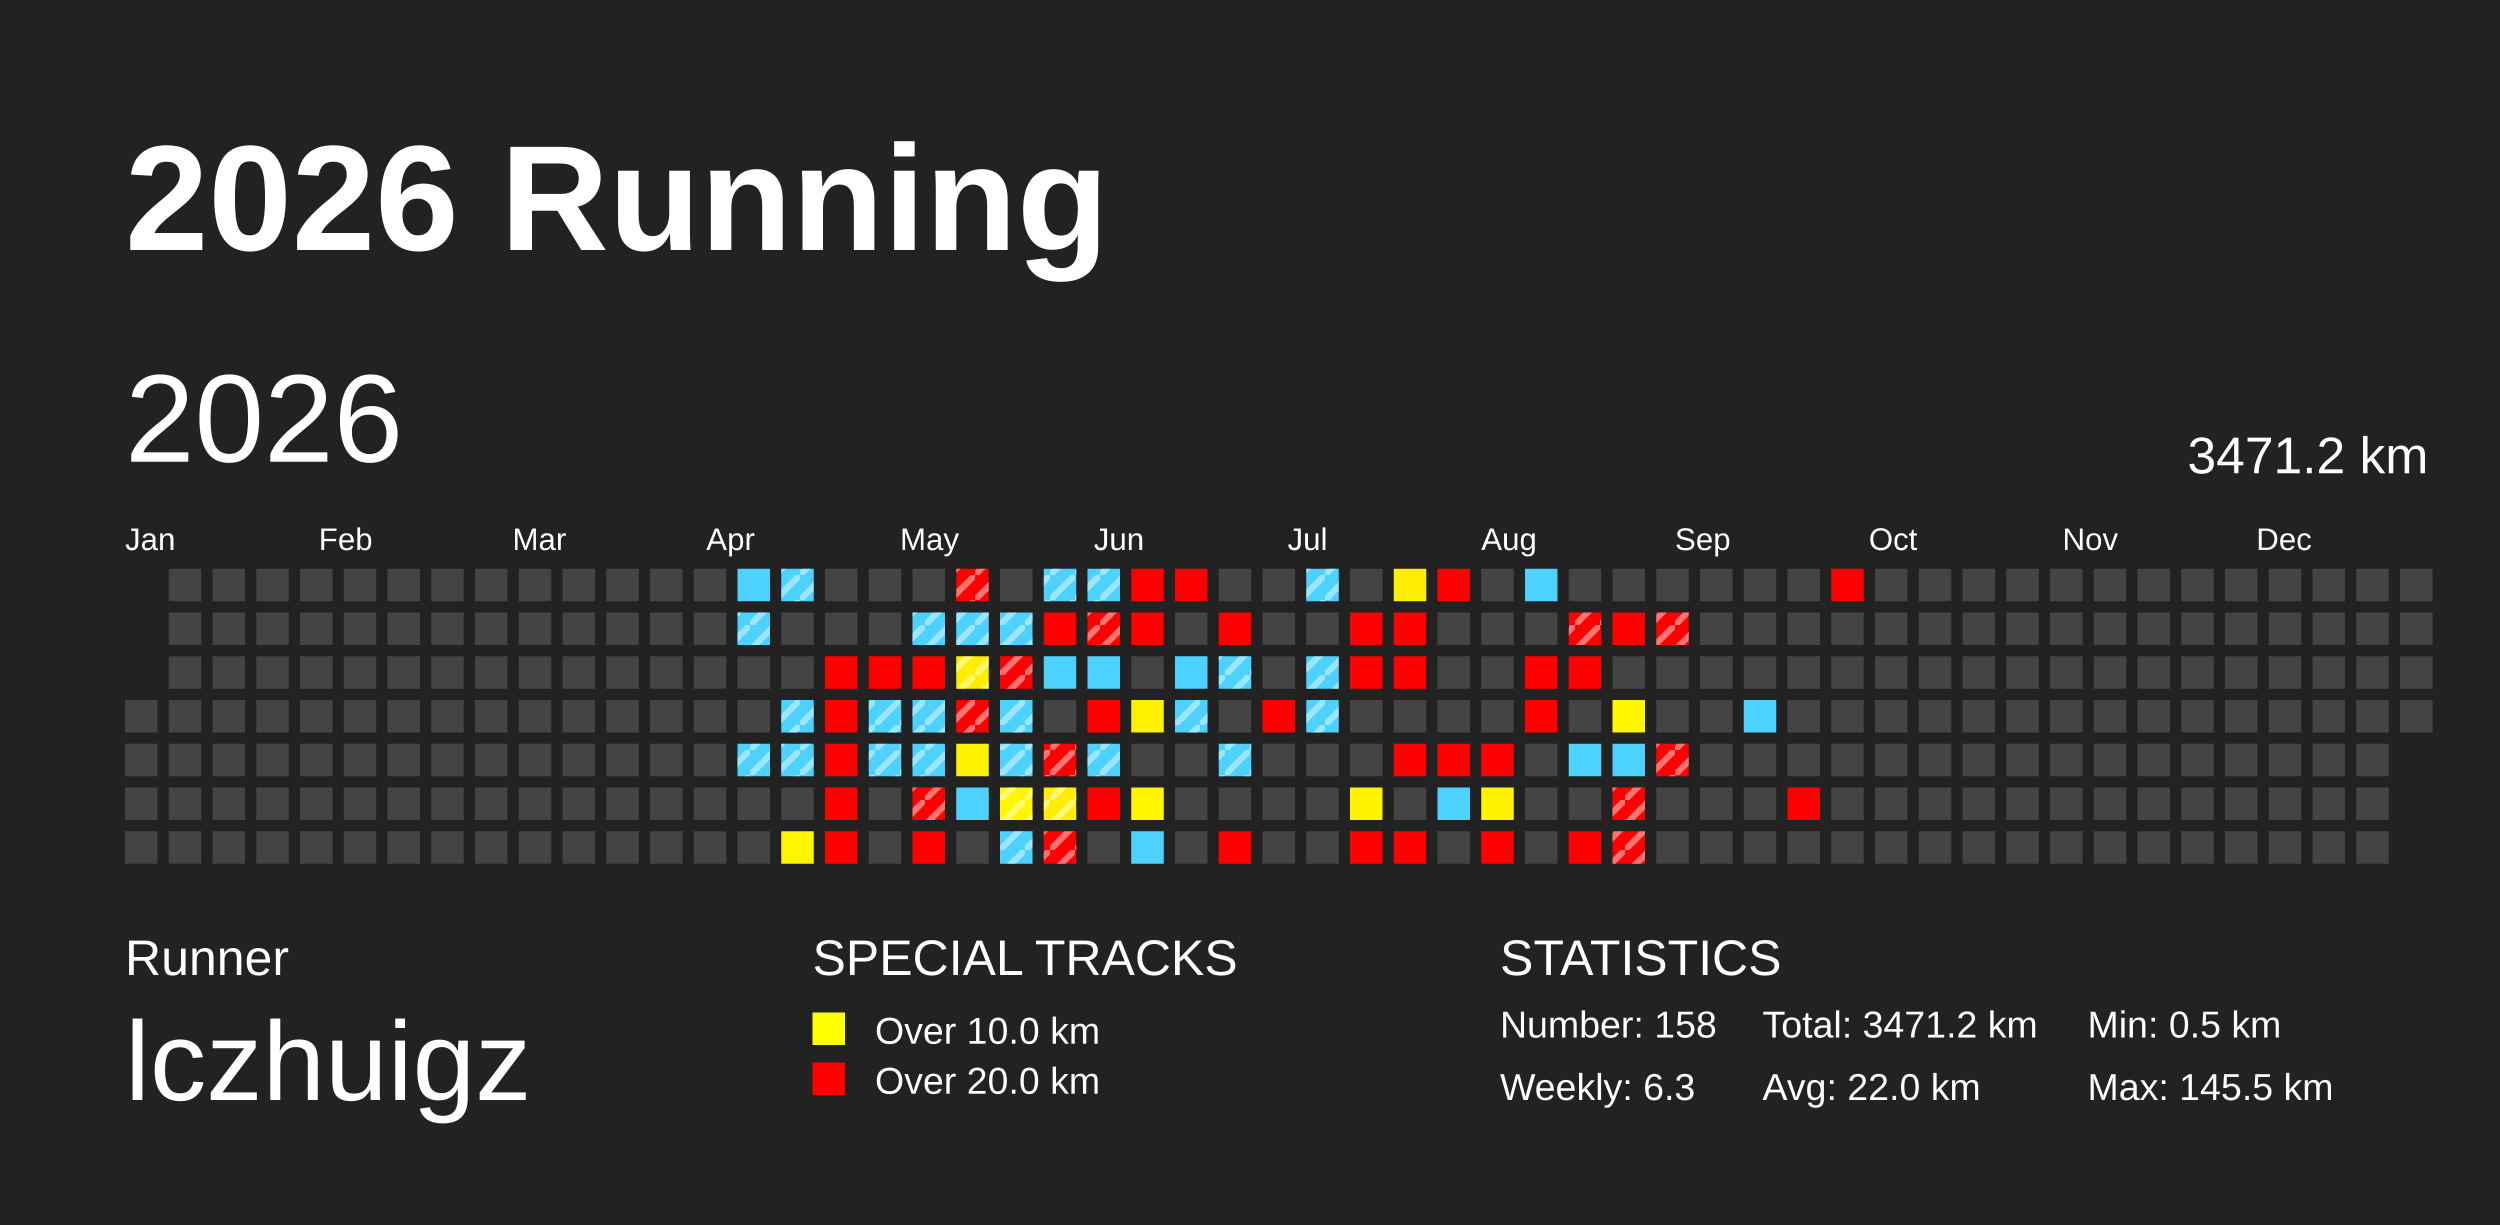
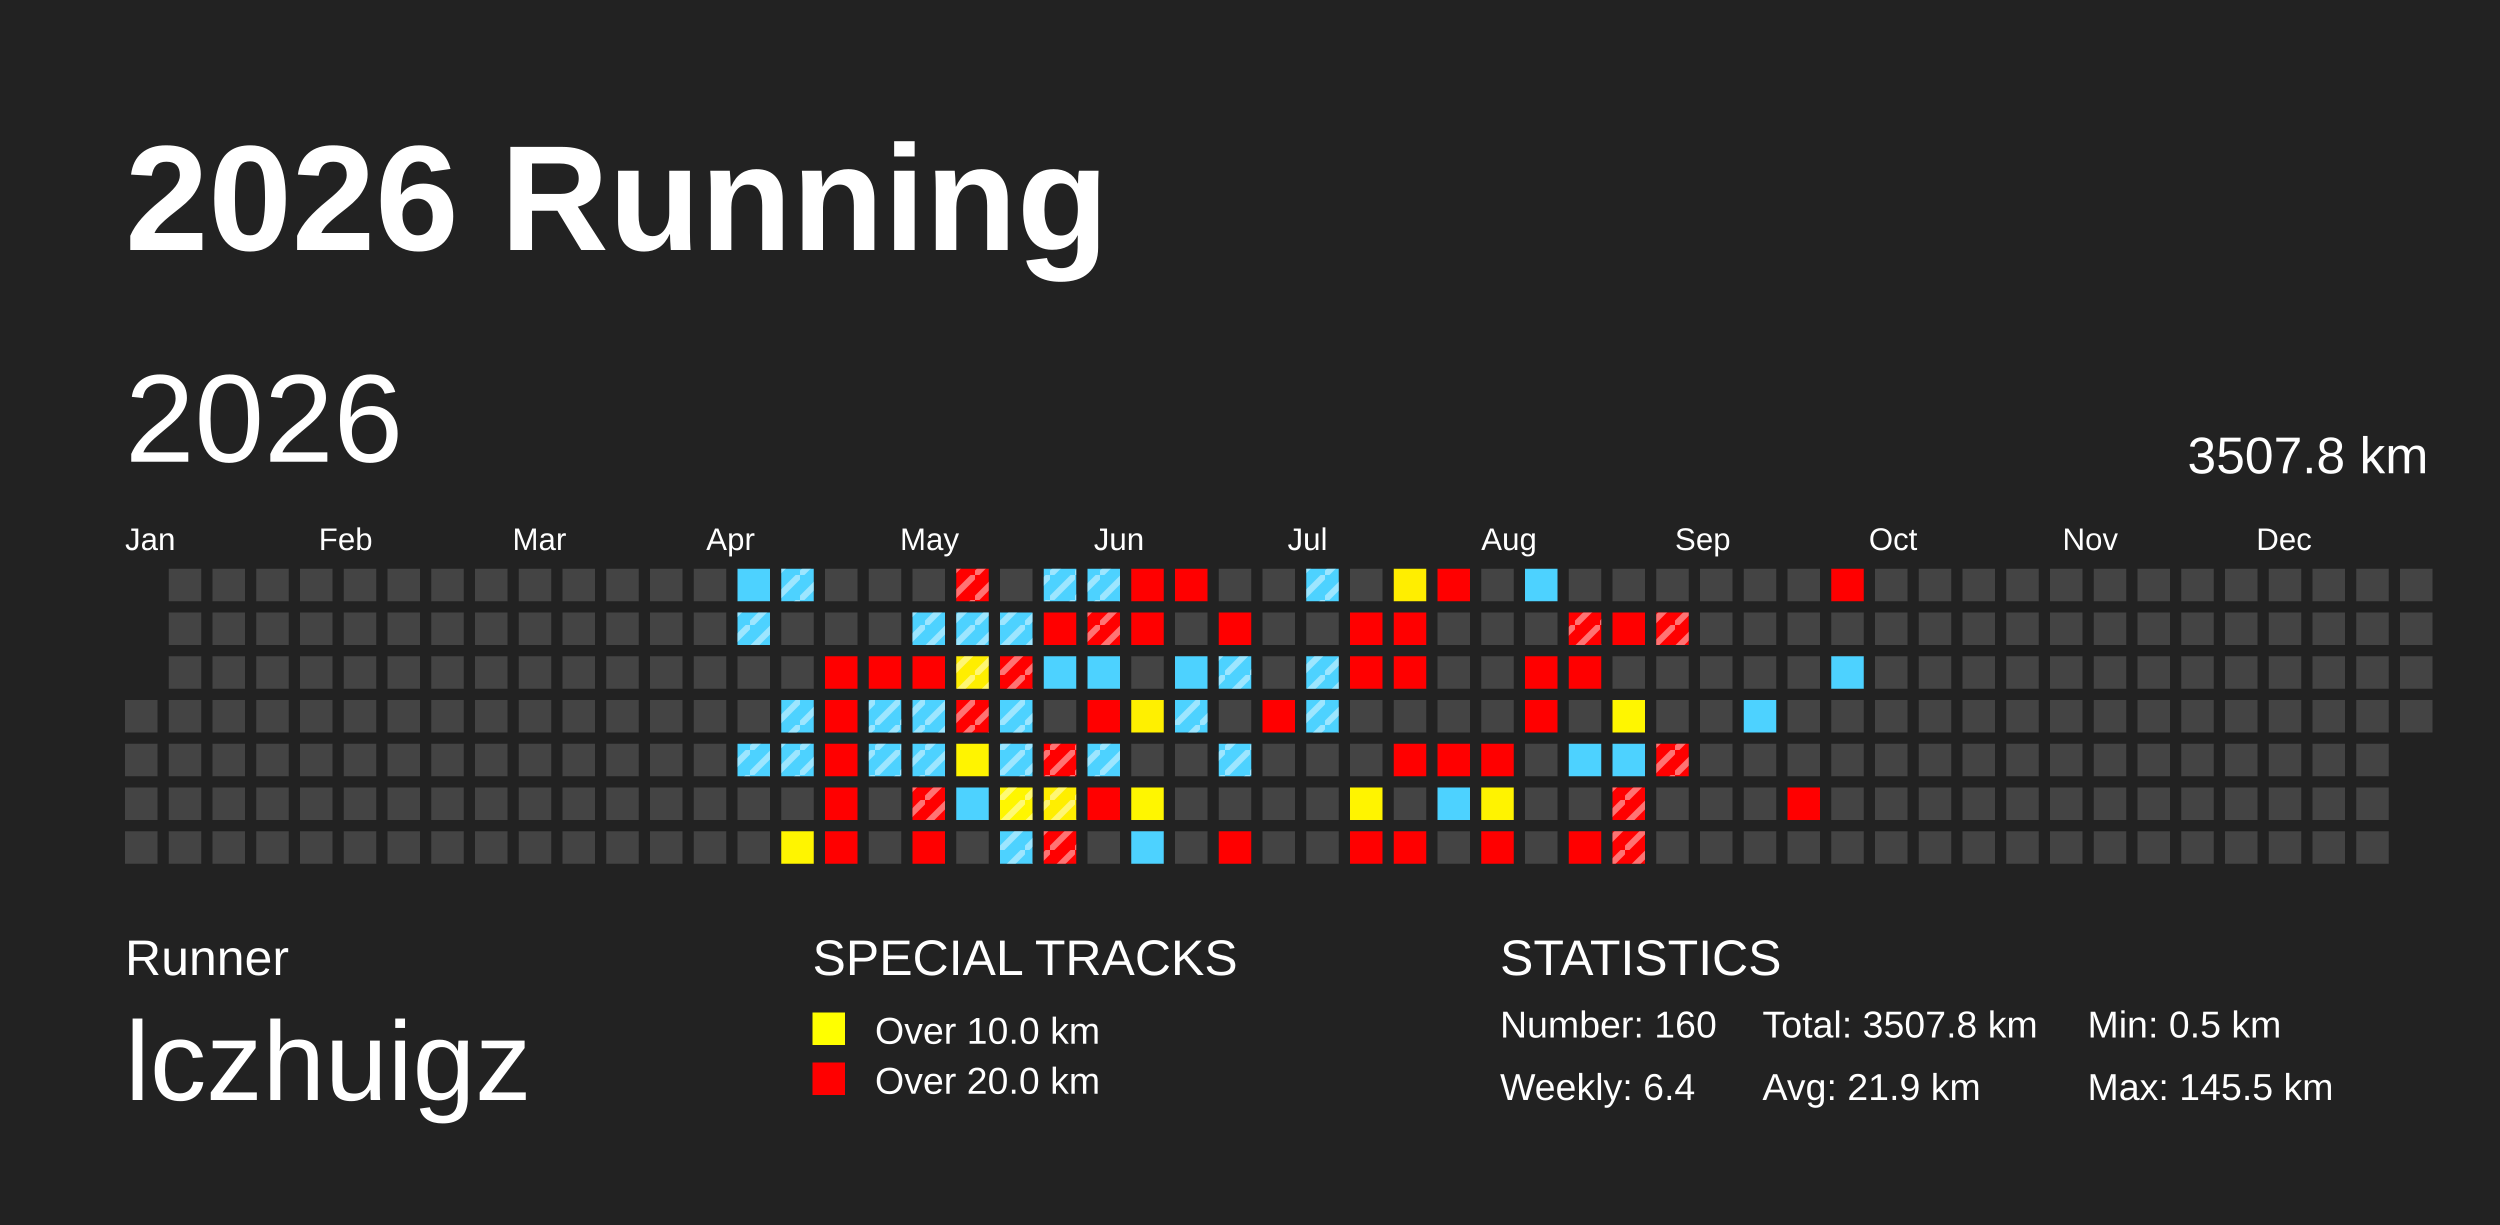
<svg xmlns="http://www.w3.org/2000/svg" baseProfile="full" height="98mm" version="1.1" viewBox="0,0,200,98" width="200mm">
  <defs>
    <pattern height="2" id="indoor-stripe" patternUnits="userSpaceOnUse" width="2">
      <line stroke="white" stroke-opacity="0.45" stroke-width="0.5" x1="0" x2="2" y1="2" y2="0" />
    </pattern>
  </defs>
  <rect fill="#222222" height="98" width="200" x="0" y="0" />
  <text fill="#FFFFFF" style="font-size:12px; font-family:Arial; font-weight:bold;" x="10" y="20">2026 Running</text>
  <text fill="#FFFFFF" style="font-size:4px; font-family:Arial" x="10" y="78">Runner</text>
  <text fill="#FFFFFF" style="font-size:9px; font-family:Arial" x="10" y="88">lczhuigz</text>
  <text fill="#FFFFFF" style="font-size:4px; font-family:Arial" x="65" y="78">SPECIAL TRACKS</text>
  <rect fill="yellow" height="2.6" width="2.6" x="65" y="81" />
  <text fill="#FFFFFF" style="font-size:3px; font-family:Arial" x="70" y="83.5">Over 10.0 km</text>
  <rect fill="red" height="2.6" width="2.6" x="65" y="85" />
  <text fill="#FFFFFF" style="font-size:3px; font-family:Arial" x="70" y="87.5">Over 20.0 km</text>
  <text fill="#FFFFFF" style="font-size:4px; font-family:Arial" x="120" y="78">STATISTICS</text>
-   <text fill="#FFFFFF" style="font-size:3px; font-family:Arial" x="120" y="83">Number: 158</text>
-   <text fill="#FFFFFF" style="font-size:3px; font-family:Arial" x="120" y="88">Weekly: 6.3</text>
-   <text fill="#FFFFFF" style="font-size:3px; font-family:Arial" x="141" y="83">Total: 3471.2 km</text>
-   <text fill="#FFFFFF" style="font-size:3px; font-family:Arial" x="141" y="88">Avg: 22.0 km</text>
+   <text fill="#FFFFFF" style="font-size:3px; font-family:Arial" x="120" y="83">Number: 160</text>
+   <text fill="#FFFFFF" style="font-size:3px; font-family:Arial" x="120" y="88">Weekly: 6.4</text>
+   <text fill="#FFFFFF" style="font-size:3px; font-family:Arial" x="141" y="83">Total: 3507.8 km</text>
+   <text fill="#FFFFFF" style="font-size:3px; font-family:Arial" x="141" y="88">Avg: 21.9 km</text>
  <text fill="#FFFFFF" style="font-size:3px; font-family:Arial" x="167" y="83">Min: 0.5 km</text>
  <text fill="#FFFFFF" style="font-size:3px; font-family:Arial" x="167" y="88">Max: 145.5 km</text>
  <text dominant-baseline="hanging" fill="#FFFFFF" style="font-size:10.0px; font-family:Arial;" x="10" y="30">2026</text>
-   <text dominant-baseline="hanging" fill="#FFFFFF" style="font-size:4.125px; font-family:Arial;" x="175" y="35">3471.2 km</text>
+   <text dominant-baseline="hanging" fill="#FFFFFF" style="font-size:4.125px; font-family:Arial;" x="175" y="35">3507.8 km</text>
  <text fill="#FFFFFF" style="font-size:2.5px; font-family:Arial" x="10.0" y="44">Jan</text>
  <text fill="#FFFFFF" style="font-size:2.5px; font-family:Arial" x="25.5" y="44">Feb</text>
  <text fill="#FFFFFF" style="font-size:2.5px; font-family:Arial" x="41.0" y="44">Mar</text>
  <text fill="#FFFFFF" style="font-size:2.5px; font-family:Arial" x="56.5" y="44">Apr</text>
  <text fill="#FFFFFF" style="font-size:2.5px; font-family:Arial" x="72.0" y="44">May</text>
  <text fill="#FFFFFF" style="font-size:2.5px; font-family:Arial" x="87.5" y="44">Jun</text>
  <text fill="#FFFFFF" style="font-size:2.5px; font-family:Arial" x="103.0" y="44">Jul</text>
  <text fill="#FFFFFF" style="font-size:2.5px; font-family:Arial" x="118.5" y="44">Aug</text>
  <text fill="#FFFFFF" style="font-size:2.5px; font-family:Arial" x="134.0" y="44">Sep</text>
  <text fill="#FFFFFF" style="font-size:2.5px; font-family:Arial" x="149.5" y="44">Oct</text>
  <text fill="#FFFFFF" style="font-size:2.5px; font-family:Arial" x="165.0" y="44">Nov</text>
  <text fill="#FFFFFF" style="font-size:2.5px; font-family:Arial" x="180.5" y="44">Dec</text>
  <rect fill="#444444" height="2.6" width="2.6" x="10.0" y="56.0" />
  <rect fill="#444444" height="2.6" width="2.6" x="10.0" y="59.5" />
  <rect fill="#444444" height="2.6" width="2.6" x="10.0" y="63.0" />
  <rect fill="#444444" height="2.6" width="2.6" x="10.0" y="66.5" />
  <rect fill="#444444" height="2.6" width="2.6" x="13.5" y="45.5" />
  <rect fill="#444444" height="2.6" width="2.6" x="13.5" y="49.0" />
  <rect fill="#444444" height="2.6" width="2.6" x="13.5" y="52.5" />
  <rect fill="#444444" height="2.6" width="2.6" x="13.5" y="56.0" />
  <rect fill="#444444" height="2.6" width="2.6" x="13.5" y="59.5" />
  <rect fill="#444444" height="2.6" width="2.6" x="13.5" y="63.0" />
  <rect fill="#444444" height="2.6" width="2.6" x="13.5" y="66.5" />
  <rect fill="#444444" height="2.6" width="2.6" x="17.0" y="45.5" />
  <rect fill="#444444" height="2.6" width="2.6" x="17.0" y="49.0" />
  <rect fill="#444444" height="2.6" width="2.6" x="17.0" y="52.5" />
  <rect fill="#444444" height="2.6" width="2.6" x="17.0" y="56.0" />
  <rect fill="#444444" height="2.6" width="2.6" x="17.0" y="59.5" />
  <rect fill="#444444" height="2.6" width="2.6" x="17.0" y="63.0" />
  <rect fill="#444444" height="2.6" width="2.6" x="17.0" y="66.5" />
  <rect fill="#444444" height="2.6" width="2.6" x="20.5" y="45.5" />
  <rect fill="#444444" height="2.6" width="2.6" x="20.5" y="49.0" />
  <rect fill="#444444" height="2.6" width="2.6" x="20.5" y="52.5" />
  <rect fill="#444444" height="2.6" width="2.6" x="20.5" y="56.0" />
  <rect fill="#444444" height="2.6" width="2.6" x="20.5" y="59.5" />
  <rect fill="#444444" height="2.6" width="2.6" x="20.5" y="63.0" />
  <rect fill="#444444" height="2.6" width="2.6" x="20.5" y="66.5" />
  <rect fill="#444444" height="2.6" width="2.6" x="24.0" y="45.5" />
  <rect fill="#444444" height="2.6" width="2.6" x="24.0" y="49.0" />
  <rect fill="#444444" height="2.6" width="2.6" x="24.0" y="52.5" />
  <rect fill="#444444" height="2.6" width="2.6" x="24.0" y="56.0" />
  <rect fill="#444444" height="2.6" width="2.6" x="24.0" y="59.5" />
  <rect fill="#444444" height="2.6" width="2.6" x="24.0" y="63.0" />
  <rect fill="#444444" height="2.6" width="2.6" x="24.0" y="66.5" />
  <rect fill="#444444" height="2.6" width="2.6" x="27.5" y="45.5" />
  <rect fill="#444444" height="2.6" width="2.6" x="27.5" y="49.0" />
  <rect fill="#444444" height="2.6" width="2.6" x="27.5" y="52.5" />
  <rect fill="#444444" height="2.6" width="2.6" x="27.5" y="56.0" />
  <rect fill="#444444" height="2.6" width="2.6" x="27.5" y="59.5" />
  <rect fill="#444444" height="2.6" width="2.6" x="27.5" y="63.0" />
  <rect fill="#444444" height="2.6" width="2.6" x="27.5" y="66.5" />
  <rect fill="#444444" height="2.6" width="2.6" x="31.0" y="45.5" />
  <rect fill="#444444" height="2.6" width="2.6" x="31.0" y="49.0" />
  <rect fill="#444444" height="2.6" width="2.6" x="31.0" y="52.5" />
  <rect fill="#444444" height="2.6" width="2.6" x="31.0" y="56.0" />
  <rect fill="#444444" height="2.6" width="2.6" x="31.0" y="59.5" />
  <rect fill="#444444" height="2.6" width="2.6" x="31.0" y="63.0" />
  <rect fill="#444444" height="2.6" width="2.6" x="31.0" y="66.5" />
  <rect fill="#444444" height="2.6" width="2.6" x="34.5" y="45.5" />
  <rect fill="#444444" height="2.6" width="2.6" x="34.5" y="49.0" />
  <rect fill="#444444" height="2.6" width="2.6" x="34.5" y="52.5" />
  <rect fill="#444444" height="2.6" width="2.6" x="34.5" y="56.0" />
  <rect fill="#444444" height="2.6" width="2.6" x="34.5" y="59.5" />
  <rect fill="#444444" height="2.6" width="2.6" x="34.5" y="63.0" />
  <rect fill="#444444" height="2.6" width="2.6" x="34.5" y="66.5" />
  <rect fill="#444444" height="2.6" width="2.6" x="38.0" y="45.5" />
  <rect fill="#444444" height="2.6" width="2.6" x="38.0" y="49.0" />
  <rect fill="#444444" height="2.6" width="2.6" x="38.0" y="52.5" />
  <rect fill="#444444" height="2.6" width="2.6" x="38.0" y="56.0" />
  <rect fill="#444444" height="2.6" width="2.6" x="38.0" y="59.5" />
  <rect fill="#444444" height="2.6" width="2.6" x="38.0" y="63.0" />
  <rect fill="#444444" height="2.6" width="2.6" x="38.0" y="66.5" />
  <rect fill="#444444" height="2.6" width="2.6" x="41.5" y="45.5" />
  <rect fill="#444444" height="2.6" width="2.6" x="41.5" y="49.0" />
  <rect fill="#444444" height="2.6" width="2.6" x="41.5" y="52.5" />
  <rect fill="#444444" height="2.6" width="2.6" x="41.5" y="56.0" />
  <rect fill="#444444" height="2.6" width="2.6" x="41.5" y="59.5" />
  <rect fill="#444444" height="2.6" width="2.6" x="41.5" y="63.0" />
  <rect fill="#444444" height="2.6" width="2.6" x="41.5" y="66.5" />
  <rect fill="#444444" height="2.6" width="2.6" x="45.0" y="45.5" />
  <rect fill="#444444" height="2.6" width="2.6" x="45.0" y="49.0" />
  <rect fill="#444444" height="2.6" width="2.6" x="45.0" y="52.5" />
  <rect fill="#444444" height="2.6" width="2.6" x="45.0" y="56.0" />
  <rect fill="#444444" height="2.6" width="2.6" x="45.0" y="59.5" />
  <rect fill="#444444" height="2.6" width="2.6" x="45.0" y="63.0" />
  <rect fill="#444444" height="2.6" width="2.6" x="45.0" y="66.5" />
  <rect fill="#444444" height="2.6" width="2.6" x="48.5" y="45.5" />
  <rect fill="#444444" height="2.6" width="2.6" x="48.5" y="49.0" />
  <rect fill="#444444" height="2.6" width="2.6" x="48.5" y="52.5" />
  <rect fill="#444444" height="2.6" width="2.6" x="48.5" y="56.0" />
  <rect fill="#444444" height="2.6" width="2.6" x="48.5" y="59.5" />
  <rect fill="#444444" height="2.6" width="2.6" x="48.5" y="63.0" />
  <rect fill="#444444" height="2.6" width="2.6" x="48.5" y="66.5" />
  <rect fill="#444444" height="2.6" width="2.6" x="52.0" y="45.5" />
  <rect fill="#444444" height="2.6" width="2.6" x="52.0" y="49.0" />
  <rect fill="#444444" height="2.6" width="2.6" x="52.0" y="52.5" />
  <rect fill="#444444" height="2.6" width="2.6" x="52.0" y="56.0" />
  <rect fill="#444444" height="2.6" width="2.6" x="52.0" y="59.5" />
  <rect fill="#444444" height="2.6" width="2.6" x="52.0" y="63.0" />
  <rect fill="#444444" height="2.6" width="2.6" x="52.0" y="66.5" />
  <rect fill="#444444" height="2.6" width="2.6" x="55.5" y="45.5" />
  <rect fill="#444444" height="2.6" width="2.6" x="55.5" y="49.0" />
  <rect fill="#444444" height="2.6" width="2.6" x="55.5" y="52.5" />
  <rect fill="#444444" height="2.6" width="2.6" x="55.5" y="56.0" />
  <rect fill="#444444" height="2.6" width="2.6" x="55.5" y="59.5" />
  <rect fill="#444444" height="2.6" width="2.6" x="55.5" y="63.0" />
  <rect fill="#444444" height="2.6" width="2.6" x="55.5" y="66.5" />
  <rect fill="#4dd2ff" height="2.6" width="2.6" x="59.0" y="45.5" />
  <rect fill="#4dd2ff" height="2.6" width="2.6" x="59.0" y="49.0" />
  <rect fill="url(#indoor-stripe)" height="2.6" style="pointer-events: none;" width="2.6" x="59.0" y="49.0" />
  <rect fill="#444444" height="2.6" width="2.6" x="59.0" y="52.5" />
  <rect fill="#444444" height="2.6" width="2.6" x="59.0" y="56.0" />
  <rect fill="#4dd2ff" height="2.6" width="2.6" x="59.0" y="59.5" />
  <rect fill="url(#indoor-stripe)" height="2.6" style="pointer-events: none;" width="2.6" x="59.0" y="59.5" />
  <rect fill="#444444" height="2.6" width="2.6" x="59.0" y="63.0" />
  <rect fill="#444444" height="2.6" width="2.6" x="59.0" y="66.5" />
  <rect fill="#4dd2ff" height="2.6" width="2.6" x="62.5" y="45.5" />
  <rect fill="url(#indoor-stripe)" height="2.6" style="pointer-events: none;" width="2.6" x="62.5" y="45.5" />
  <rect fill="#444444" height="2.6" width="2.6" x="62.5" y="49.0" />
  <rect fill="#444444" height="2.6" width="2.6" x="62.5" y="52.5" />
  <rect fill="#4dd2ff" height="2.6" width="2.6" x="62.5" y="56.0" />
  <rect fill="url(#indoor-stripe)" height="2.6" style="pointer-events: none;" width="2.6" x="62.5" y="56.0" />
  <rect fill="#4dd2ff" height="2.6" width="2.6" x="62.5" y="59.5" />
  <rect fill="url(#indoor-stripe)" height="2.6" style="pointer-events: none;" width="2.6" x="62.5" y="59.5" />
  <rect fill="#444444" height="2.6" width="2.6" x="62.5" y="63.0" />
  <rect fill="#fff500" height="2.6" width="2.6" x="62.5" y="66.5" />
  <rect fill="#444444" height="2.6" width="2.6" x="66.0" y="45.5" />
  <rect fill="#444444" height="2.6" width="2.6" x="66.0" y="49.0" />
  <rect fill="red" height="2.6" width="2.6" x="66.0" y="52.5" />
  <rect fill="red" height="2.6" width="2.6" x="66.0" y="56.0" />
  <rect fill="red" height="2.6" width="2.6" x="66.0" y="59.5" />
  <rect fill="red" height="2.6" width="2.6" x="66.0" y="63.0" />
  <rect fill="red" height="2.6" width="2.6" x="66.0" y="66.5" />
  <rect fill="#444444" height="2.6" width="2.6" x="69.5" y="45.5" />
  <rect fill="#444444" height="2.6" width="2.6" x="69.5" y="49.0" />
  <rect fill="red" height="2.6" width="2.6" x="69.5" y="52.5" />
  <rect fill="#4dd2ff" height="2.6" width="2.6" x="69.5" y="56.0" />
  <rect fill="url(#indoor-stripe)" height="2.6" style="pointer-events: none;" width="2.6" x="69.5" y="56.0" />
  <rect fill="#4dd2ff" height="2.6" width="2.6" x="69.5" y="59.5" />
  <rect fill="url(#indoor-stripe)" height="2.6" style="pointer-events: none;" width="2.6" x="69.5" y="59.5" />
  <rect fill="#444444" height="2.6" width="2.6" x="69.5" y="63.0" />
  <rect fill="#444444" height="2.6" width="2.6" x="69.5" y="66.5" />
  <rect fill="#444444" height="2.6" width="2.6" x="73.0" y="45.5" />
  <rect fill="#4dd2ff" height="2.6" width="2.6" x="73.0" y="49.0" />
  <rect fill="url(#indoor-stripe)" height="2.6" style="pointer-events: none;" width="2.6" x="73.0" y="49.0" />
  <rect fill="red" height="2.6" width="2.6" x="73.0" y="52.5" />
  <rect fill="#4dd2ff" height="2.6" width="2.6" x="73.0" y="56.0" />
  <rect fill="url(#indoor-stripe)" height="2.6" style="pointer-events: none;" width="2.6" x="73.0" y="56.0" />
  <rect fill="#4dd2ff" height="2.6" width="2.6" x="73.0" y="59.5" />
  <rect fill="url(#indoor-stripe)" height="2.6" style="pointer-events: none;" width="2.6" x="73.0" y="59.5" />
  <rect fill="red" height="2.6" width="2.6" x="73.0" y="63.0" />
  <rect fill="url(#indoor-stripe)" height="2.6" style="pointer-events: none;" width="2.6" x="73.0" y="63.0" />
  <rect fill="red" height="2.6" width="2.6" x="73.0" y="66.5" />
  <rect fill="red" height="2.6" width="2.6" x="76.5" y="45.5" />
  <rect fill="url(#indoor-stripe)" height="2.6" style="pointer-events: none;" width="2.6" x="76.5" y="45.5" />
  <rect fill="#4dd2ff" height="2.6" width="2.6" x="76.5" y="49.0" />
  <rect fill="url(#indoor-stripe)" height="2.6" style="pointer-events: none;" width="2.6" x="76.5" y="49.0" />
  <rect fill="#ffee00" height="2.6" width="2.6" x="76.5" y="52.5" />
  <rect fill="url(#indoor-stripe)" height="2.6" style="pointer-events: none;" width="2.6" x="76.5" y="52.5" />
  <rect fill="red" height="2.6" width="2.6" x="76.5" y="56.0" />
  <rect fill="url(#indoor-stripe)" height="2.6" style="pointer-events: none;" width="2.6" x="76.5" y="56.0" />
  <rect fill="#fff400" height="2.6" width="2.6" x="76.5" y="59.5" />
  <rect fill="#4dd2ff" height="2.6" width="2.6" x="76.5" y="63.0" />
  <rect fill="#444444" height="2.6" width="2.6" x="76.5" y="66.5" />
  <rect fill="#444444" height="2.6" width="2.6" x="80.0" y="45.5" />
  <rect fill="#4dd2ff" height="2.6" width="2.6" x="80.0" y="49.0" />
  <rect fill="url(#indoor-stripe)" height="2.6" style="pointer-events: none;" width="2.6" x="80.0" y="49.0" />
  <rect fill="red" height="2.6" width="2.6" x="80.0" y="52.5" />
  <rect fill="url(#indoor-stripe)" height="2.6" style="pointer-events: none;" width="2.6" x="80.0" y="52.5" />
  <rect fill="#4dd2ff" height="2.6" width="2.6" x="80.0" y="56.0" />
  <rect fill="url(#indoor-stripe)" height="2.6" style="pointer-events: none;" width="2.6" x="80.0" y="56.0" />
  <rect fill="#4dd2ff" height="2.6" width="2.6" x="80.0" y="59.5" />
  <rect fill="url(#indoor-stripe)" height="2.6" style="pointer-events: none;" width="2.6" x="80.0" y="59.5" />
  <rect fill="#fff600" height="2.6" width="2.6" x="80.0" y="63.0" />
  <rect fill="url(#indoor-stripe)" height="2.6" style="pointer-events: none;" width="2.6" x="80.0" y="63.0" />
  <rect fill="#4dd2ff" height="2.6" width="2.6" x="80.0" y="66.5" />
  <rect fill="url(#indoor-stripe)" height="2.6" style="pointer-events: none;" width="2.6" x="80.0" y="66.5" />
  <rect fill="#4dd2ff" height="2.6" width="2.6" x="83.5" y="45.5" />
  <rect fill="url(#indoor-stripe)" height="2.6" style="pointer-events: none;" width="2.6" x="83.5" y="45.5" />
  <rect fill="red" height="2.6" width="2.6" x="83.5" y="49.0" />
  <rect fill="#4dd2ff" height="2.6" width="2.6" x="83.5" y="52.5" />
  <rect fill="#444444" height="2.6" width="2.6" x="83.5" y="56.0" />
  <rect fill="red" height="2.6" width="2.6" x="83.5" y="59.5" />
  <rect fill="url(#indoor-stripe)" height="2.6" style="pointer-events: none;" width="2.6" x="83.5" y="59.5" />
  <rect fill="#ffee00" height="2.6" width="2.6" x="83.5" y="63.0" />
  <rect fill="url(#indoor-stripe)" height="2.6" style="pointer-events: none;" width="2.6" x="83.5" y="63.0" />
  <rect fill="red" height="2.6" width="2.6" x="83.5" y="66.5" />
  <rect fill="url(#indoor-stripe)" height="2.6" style="pointer-events: none;" width="2.6" x="83.5" y="66.5" />
  <rect fill="#4dd2ff" height="2.6" width="2.6" x="87.0" y="45.5" />
  <rect fill="url(#indoor-stripe)" height="2.6" style="pointer-events: none;" width="2.6" x="87.0" y="45.5" />
  <rect fill="red" height="2.6" width="2.6" x="87.0" y="49.0" />
  <rect fill="url(#indoor-stripe)" height="2.6" style="pointer-events: none;" width="2.6" x="87.0" y="49.0" />
  <rect fill="#4dd2ff" height="2.6" width="2.6" x="87.0" y="52.5" />
  <rect fill="red" height="2.6" width="2.6" x="87.0" y="56.0" />
  <rect fill="#4dd2ff" height="2.6" width="2.6" x="87.0" y="59.5" />
  <rect fill="url(#indoor-stripe)" height="2.6" style="pointer-events: none;" width="2.6" x="87.0" y="59.5" />
  <rect fill="red" height="2.6" width="2.6" x="87.0" y="63.0" />
  <rect fill="#444444" height="2.6" width="2.6" x="87.0" y="66.5" />
  <rect fill="red" height="2.6" width="2.6" x="90.5" y="45.5" />
  <rect fill="red" height="2.6" width="2.6" x="90.5" y="49.0" />
  <rect fill="#444444" height="2.6" width="2.6" x="90.5" y="52.5" />
  <rect fill="#fff000" height="2.6" width="2.6" x="90.5" y="56.0" />
  <rect fill="#444444" height="2.6" width="2.6" x="90.5" y="59.5" />
  <rect fill="#fff600" height="2.6" width="2.6" x="90.5" y="63.0" />
  <rect fill="#4dd2ff" height="2.6" width="2.6" x="90.5" y="66.5" />
  <rect fill="red" height="2.6" width="2.6" x="94.0" y="45.5" />
  <rect fill="#444444" height="2.6" width="2.6" x="94.0" y="49.0" />
  <rect fill="#4dd2ff" height="2.6" width="2.6" x="94.0" y="52.5" />
  <rect fill="#4dd2ff" height="2.6" width="2.6" x="94.0" y="56.0" />
  <rect fill="url(#indoor-stripe)" height="2.6" style="pointer-events: none;" width="2.6" x="94.0" y="56.0" />
  <rect fill="#444444" height="2.6" width="2.6" x="94.0" y="59.5" />
  <rect fill="#444444" height="2.6" width="2.6" x="94.0" y="63.0" />
  <rect fill="#444444" height="2.6" width="2.6" x="94.0" y="66.5" />
  <rect fill="#444444" height="2.6" width="2.6" x="97.5" y="45.5" />
  <rect fill="red" height="2.6" width="2.6" x="97.5" y="49.0" />
  <rect fill="#4dd2ff" height="2.6" width="2.6" x="97.5" y="52.5" />
  <rect fill="url(#indoor-stripe)" height="2.6" style="pointer-events: none;" width="2.6" x="97.5" y="52.5" />
  <rect fill="#444444" height="2.6" width="2.6" x="97.5" y="56.0" />
  <rect fill="#4dd2ff" height="2.6" width="2.6" x="97.5" y="59.5" />
  <rect fill="url(#indoor-stripe)" height="2.6" style="pointer-events: none;" width="2.6" x="97.5" y="59.5" />
  <rect fill="#444444" height="2.6" width="2.6" x="97.5" y="63.0" />
  <rect fill="red" height="2.6" width="2.6" x="97.5" y="66.5" />
  <rect fill="#444444" height="2.6" width="2.6" x="101.0" y="45.5" />
  <rect fill="#444444" height="2.6" width="2.6" x="101.0" y="49.0" />
  <rect fill="#444444" height="2.6" width="2.6" x="101.0" y="52.5" />
  <rect fill="red" height="2.6" width="2.6" x="101.0" y="56.0" />
  <rect fill="#444444" height="2.6" width="2.6" x="101.0" y="59.5" />
  <rect fill="#444444" height="2.6" width="2.6" x="101.0" y="63.0" />
  <rect fill="#444444" height="2.6" width="2.6" x="101.0" y="66.5" />
  <rect fill="#4dd2ff" height="2.6" width="2.6" x="104.5" y="45.5" />
  <rect fill="url(#indoor-stripe)" height="2.6" style="pointer-events: none;" width="2.6" x="104.5" y="45.5" />
  <rect fill="#444444" height="2.6" width="2.6" x="104.5" y="49.0" />
  <rect fill="#4dd2ff" height="2.6" width="2.6" x="104.5" y="52.5" />
  <rect fill="url(#indoor-stripe)" height="2.6" style="pointer-events: none;" width="2.6" x="104.5" y="52.5" />
  <rect fill="#4dd2ff" height="2.6" width="2.6" x="104.5" y="56.0" />
  <rect fill="url(#indoor-stripe)" height="2.6" style="pointer-events: none;" width="2.6" x="104.5" y="56.0" />
  <rect fill="#444444" height="2.6" width="2.6" x="104.5" y="59.5" />
  <rect fill="#444444" height="2.6" width="2.6" x="104.5" y="63.0" />
  <rect fill="#444444" height="2.6" width="2.6" x="104.5" y="66.5" />
  <rect fill="#444444" height="2.6" width="2.6" x="108.0" y="45.5" />
  <rect fill="red" height="2.6" width="2.6" x="108.0" y="49.0" />
  <rect fill="red" height="2.6" width="2.6" x="108.0" y="52.5" />
  <rect fill="#444444" height="2.6" width="2.6" x="108.0" y="56.0" />
  <rect fill="#444444" height="2.6" width="2.6" x="108.0" y="59.5" />
  <rect fill="#fff400" height="2.6" width="2.6" x="108.0" y="63.0" />
  <rect fill="red" height="2.6" width="2.6" x="108.0" y="66.5" />
  <rect fill="#ffee00" height="2.6" width="2.6" x="111.5" y="45.5" />
  <rect fill="red" height="2.6" width="2.6" x="111.5" y="49.0" />
  <rect fill="red" height="2.6" width="2.6" x="111.5" y="52.5" />
  <rect fill="#444444" height="2.6" width="2.6" x="111.5" y="56.0" />
  <rect fill="red" height="2.6" width="2.6" x="111.5" y="59.5" />
  <rect fill="#444444" height="2.6" width="2.6" x="111.5" y="63.0" />
  <rect fill="red" height="2.6" width="2.6" x="111.5" y="66.5" />
  <rect fill="red" height="2.6" width="2.6" x="115.0" y="45.5" />
  <rect fill="#444444" height="2.6" width="2.6" x="115.0" y="49.0" />
  <rect fill="#444444" height="2.6" width="2.6" x="115.0" y="52.5" />
  <rect fill="#444444" height="2.6" width="2.6" x="115.0" y="56.0" />
  <rect fill="red" height="2.6" width="2.6" x="115.0" y="59.5" />
  <rect fill="#4dd2ff" height="2.6" width="2.6" x="115.0" y="63.0" />
  <rect fill="#444444" height="2.6" width="2.6" x="115.0" y="66.5" />
  <rect fill="#444444" height="2.6" width="2.6" x="118.5" y="45.5" />
  <rect fill="#444444" height="2.6" width="2.6" x="118.5" y="49.0" />
  <rect fill="#444444" height="2.6" width="2.6" x="118.5" y="52.5" />
  <rect fill="#444444" height="2.6" width="2.6" x="118.5" y="56.0" />
  <rect fill="red" height="2.6" width="2.6" x="118.5" y="59.5" />
  <rect fill="#fff300" height="2.6" width="2.6" x="118.5" y="63.0" />
  <rect fill="red" height="2.6" width="2.6" x="118.5" y="66.5" />
  <rect fill="#4dd2ff" height="2.6" width="2.6" x="122.0" y="45.5" />
  <rect fill="#444444" height="2.6" width="2.6" x="122.0" y="49.0" />
  <rect fill="red" height="2.6" width="2.6" x="122.0" y="52.5" />
  <rect fill="red" height="2.6" width="2.6" x="122.0" y="56.0" />
  <rect fill="#444444" height="2.6" width="2.6" x="122.0" y="59.5" />
  <rect fill="#444444" height="2.6" width="2.6" x="122.0" y="63.0" />
  <rect fill="#444444" height="2.6" width="2.6" x="122.0" y="66.5" />
  <rect fill="#444444" height="2.6" width="2.6" x="125.5" y="45.5" />
  <rect fill="red" height="2.6" width="2.6" x="125.5" y="49.0" />
  <rect fill="url(#indoor-stripe)" height="2.6" style="pointer-events: none;" width="2.6" x="125.5" y="49.0" />
  <rect fill="red" height="2.6" width="2.6" x="125.5" y="52.5" />
  <rect fill="#444444" height="2.6" width="2.6" x="125.5" y="56.0" />
  <rect fill="#4dd2ff" height="2.6" width="2.6" x="125.5" y="59.5" />
  <rect fill="#444444" height="2.6" width="2.6" x="125.5" y="63.0" />
  <rect fill="red" height="2.6" width="2.6" x="125.5" y="66.5" />
  <rect fill="#444444" height="2.6" width="2.6" x="129.0" y="45.5" />
  <rect fill="red" height="2.6" width="2.6" x="129.0" y="49.0" />
  <rect fill="#444444" height="2.6" width="2.6" x="129.0" y="52.5" />
  <rect fill="#fff600" height="2.6" width="2.6" x="129.0" y="56.0" />
  <rect fill="#4dd2ff" height="2.6" width="2.6" x="129.0" y="59.5" />
  <rect fill="red" height="2.6" width="2.6" x="129.0" y="63.0" />
  <rect fill="url(#indoor-stripe)" height="2.6" style="pointer-events: none;" width="2.6" x="129.0" y="63.0" />
  <rect fill="red" height="2.6" width="2.6" x="129.0" y="66.5" />
  <rect fill="url(#indoor-stripe)" height="2.6" style="pointer-events: none;" width="2.6" x="129.0" y="66.5" />
  <rect fill="#444444" height="2.6" width="2.6" x="132.5" y="45.5" />
  <rect fill="red" height="2.6" width="2.6" x="132.5" y="49.0" />
  <rect fill="url(#indoor-stripe)" height="2.6" style="pointer-events: none;" width="2.6" x="132.5" y="49.0" />
  <rect fill="#444444" height="2.6" width="2.6" x="132.5" y="52.5" />
  <rect fill="#444444" height="2.6" width="2.6" x="132.5" y="56.0" />
  <rect fill="red" height="2.6" width="2.6" x="132.5" y="59.5" />
  <rect fill="url(#indoor-stripe)" height="2.6" style="pointer-events: none;" width="2.6" x="132.5" y="59.5" />
  <rect fill="#444444" height="2.6" width="2.6" x="132.5" y="63.0" />
  <rect fill="#444444" height="2.6" width="2.6" x="132.5" y="66.5" />
  <rect fill="#444444" height="2.6" width="2.6" x="136.0" y="45.5" />
  <rect fill="#444444" height="2.6" width="2.6" x="136.0" y="49.0" />
  <rect fill="#444444" height="2.6" width="2.6" x="136.0" y="52.5" />
  <rect fill="#444444" height="2.6" width="2.6" x="136.0" y="56.0" />
  <rect fill="#444444" height="2.6" width="2.6" x="136.0" y="59.5" />
  <rect fill="#444444" height="2.6" width="2.6" x="136.0" y="63.0" />
  <rect fill="#444444" height="2.6" width="2.6" x="136.0" y="66.5" />
  <rect fill="#444444" height="2.6" width="2.6" x="139.5" y="45.5" />
  <rect fill="#444444" height="2.6" width="2.6" x="139.5" y="49.0" />
  <rect fill="#444444" height="2.6" width="2.6" x="139.5" y="52.5" />
  <rect fill="#4dd2ff" height="2.6" width="2.6" x="139.5" y="56.0" />
  <rect fill="#444444" height="2.6" width="2.6" x="139.5" y="59.5" />
  <rect fill="#444444" height="2.6" width="2.6" x="139.5" y="63.0" />
  <rect fill="#444444" height="2.6" width="2.6" x="139.5" y="66.5" />
  <rect fill="#444444" height="2.6" width="2.6" x="143.0" y="45.5" />
  <rect fill="#444444" height="2.6" width="2.6" x="143.0" y="49.0" />
  <rect fill="#444444" height="2.6" width="2.6" x="143.0" y="52.5" />
  <rect fill="#444444" height="2.6" width="2.6" x="143.0" y="56.0" />
  <rect fill="#444444" height="2.6" width="2.6" x="143.0" y="59.5" />
  <rect fill="red" height="2.6" width="2.6" x="143.0" y="63.0" />
  <rect fill="#444444" height="2.6" width="2.6" x="143.0" y="66.5" />
  <rect fill="red" height="2.6" width="2.6" x="146.5" y="45.5" />
  <rect fill="#444444" height="2.6" width="2.6" x="146.5" y="49.0" />
-   <rect fill="#444444" height="2.6" width="2.6" x="146.5" y="52.5" />
+   <rect fill="#4dd2ff" height="2.6" width="2.6" x="146.5" y="52.5" />
  <rect fill="#444444" height="2.6" width="2.6" x="146.5" y="56.0" />
  <rect fill="#444444" height="2.6" width="2.6" x="146.5" y="59.5" />
  <rect fill="#444444" height="2.6" width="2.6" x="146.5" y="63.0" />
  <rect fill="#444444" height="2.6" width="2.6" x="146.5" y="66.5" />
  <rect fill="#444444" height="2.6" width="2.6" x="150.0" y="45.5" />
  <rect fill="#444444" height="2.6" width="2.6" x="150.0" y="49.0" />
  <rect fill="#444444" height="2.6" width="2.6" x="150.0" y="52.5" />
  <rect fill="#444444" height="2.6" width="2.6" x="150.0" y="56.0" />
  <rect fill="#444444" height="2.6" width="2.6" x="150.0" y="59.5" />
  <rect fill="#444444" height="2.6" width="2.6" x="150.0" y="63.0" />
  <rect fill="#444444" height="2.6" width="2.6" x="150.0" y="66.5" />
  <rect fill="#444444" height="2.6" width="2.6" x="153.5" y="45.5" />
  <rect fill="#444444" height="2.6" width="2.6" x="153.5" y="49.0" />
  <rect fill="#444444" height="2.6" width="2.6" x="153.5" y="52.5" />
  <rect fill="#444444" height="2.6" width="2.6" x="153.5" y="56.0" />
  <rect fill="#444444" height="2.6" width="2.6" x="153.5" y="59.5" />
  <rect fill="#444444" height="2.6" width="2.6" x="153.5" y="63.0" />
  <rect fill="#444444" height="2.6" width="2.6" x="153.5" y="66.5" />
  <rect fill="#444444" height="2.6" width="2.6" x="157.0" y="45.5" />
  <rect fill="#444444" height="2.6" width="2.6" x="157.0" y="49.0" />
  <rect fill="#444444" height="2.6" width="2.6" x="157.0" y="52.5" />
  <rect fill="#444444" height="2.6" width="2.6" x="157.0" y="56.0" />
  <rect fill="#444444" height="2.6" width="2.6" x="157.0" y="59.5" />
  <rect fill="#444444" height="2.6" width="2.6" x="157.0" y="63.0" />
  <rect fill="#444444" height="2.6" width="2.6" x="157.0" y="66.5" />
  <rect fill="#444444" height="2.6" width="2.6" x="160.5" y="45.5" />
  <rect fill="#444444" height="2.6" width="2.6" x="160.5" y="49.0" />
  <rect fill="#444444" height="2.6" width="2.6" x="160.5" y="52.5" />
  <rect fill="#444444" height="2.6" width="2.6" x="160.5" y="56.0" />
  <rect fill="#444444" height="2.6" width="2.6" x="160.5" y="59.5" />
  <rect fill="#444444" height="2.6" width="2.6" x="160.5" y="63.0" />
  <rect fill="#444444" height="2.6" width="2.6" x="160.5" y="66.5" />
  <rect fill="#444444" height="2.6" width="2.6" x="164.0" y="45.5" />
  <rect fill="#444444" height="2.6" width="2.6" x="164.0" y="49.0" />
  <rect fill="#444444" height="2.6" width="2.6" x="164.0" y="52.5" />
  <rect fill="#444444" height="2.6" width="2.6" x="164.0" y="56.0" />
  <rect fill="#444444" height="2.6" width="2.6" x="164.0" y="59.5" />
  <rect fill="#444444" height="2.6" width="2.6" x="164.0" y="63.0" />
  <rect fill="#444444" height="2.6" width="2.6" x="164.0" y="66.5" />
  <rect fill="#444444" height="2.6" width="2.6" x="167.5" y="45.5" />
  <rect fill="#444444" height="2.6" width="2.6" x="167.5" y="49.0" />
  <rect fill="#444444" height="2.6" width="2.6" x="167.5" y="52.5" />
  <rect fill="#444444" height="2.6" width="2.6" x="167.5" y="56.0" />
  <rect fill="#444444" height="2.6" width="2.6" x="167.5" y="59.5" />
  <rect fill="#444444" height="2.6" width="2.6" x="167.5" y="63.0" />
  <rect fill="#444444" height="2.6" width="2.6" x="167.5" y="66.5" />
  <rect fill="#444444" height="2.6" width="2.6" x="171.0" y="45.5" />
  <rect fill="#444444" height="2.6" width="2.6" x="171.0" y="49.0" />
  <rect fill="#444444" height="2.6" width="2.6" x="171.0" y="52.5" />
  <rect fill="#444444" height="2.6" width="2.6" x="171.0" y="56.0" />
  <rect fill="#444444" height="2.6" width="2.6" x="171.0" y="59.5" />
  <rect fill="#444444" height="2.6" width="2.6" x="171.0" y="63.0" />
  <rect fill="#444444" height="2.6" width="2.6" x="171.0" y="66.5" />
  <rect fill="#444444" height="2.6" width="2.6" x="174.5" y="45.5" />
  <rect fill="#444444" height="2.6" width="2.6" x="174.5" y="49.0" />
  <rect fill="#444444" height="2.6" width="2.6" x="174.5" y="52.5" />
  <rect fill="#444444" height="2.6" width="2.6" x="174.5" y="56.0" />
  <rect fill="#444444" height="2.6" width="2.6" x="174.5" y="59.5" />
  <rect fill="#444444" height="2.6" width="2.6" x="174.5" y="63.0" />
  <rect fill="#444444" height="2.6" width="2.6" x="174.5" y="66.5" />
  <rect fill="#444444" height="2.6" width="2.6" x="178.0" y="45.5" />
  <rect fill="#444444" height="2.6" width="2.6" x="178.0" y="49.0" />
  <rect fill="#444444" height="2.6" width="2.6" x="178.0" y="52.5" />
  <rect fill="#444444" height="2.6" width="2.6" x="178.0" y="56.0" />
  <rect fill="#444444" height="2.6" width="2.6" x="178.0" y="59.5" />
  <rect fill="#444444" height="2.6" width="2.6" x="178.0" y="63.0" />
  <rect fill="#444444" height="2.6" width="2.6" x="178.0" y="66.5" />
  <rect fill="#444444" height="2.6" width="2.6" x="181.5" y="45.5" />
  <rect fill="#444444" height="2.6" width="2.6" x="181.5" y="49.0" />
  <rect fill="#444444" height="2.6" width="2.6" x="181.5" y="52.5" />
  <rect fill="#444444" height="2.6" width="2.6" x="181.5" y="56.0" />
  <rect fill="#444444" height="2.6" width="2.6" x="181.5" y="59.5" />
  <rect fill="#444444" height="2.6" width="2.6" x="181.5" y="63.0" />
  <rect fill="#444444" height="2.6" width="2.6" x="181.5" y="66.5" />
  <rect fill="#444444" height="2.6" width="2.6" x="185.0" y="45.5" />
  <rect fill="#444444" height="2.6" width="2.6" x="185.0" y="49.0" />
  <rect fill="#444444" height="2.6" width="2.6" x="185.0" y="52.5" />
  <rect fill="#444444" height="2.6" width="2.6" x="185.0" y="56.0" />
  <rect fill="#444444" height="2.6" width="2.6" x="185.0" y="59.5" />
  <rect fill="#444444" height="2.6" width="2.6" x="185.0" y="63.0" />
  <rect fill="#444444" height="2.6" width="2.6" x="185.0" y="66.5" />
  <rect fill="#444444" height="2.6" width="2.6" x="188.5" y="45.5" />
  <rect fill="#444444" height="2.6" width="2.6" x="188.5" y="49.0" />
  <rect fill="#444444" height="2.6" width="2.6" x="188.5" y="52.5" />
  <rect fill="#444444" height="2.6" width="2.6" x="188.5" y="56.0" />
  <rect fill="#444444" height="2.6" width="2.6" x="188.5" y="59.5" />
  <rect fill="#444444" height="2.6" width="2.6" x="188.5" y="63.0" />
  <rect fill="#444444" height="2.6" width="2.6" x="188.5" y="66.5" />
  <rect fill="#444444" height="2.6" width="2.6" x="192.0" y="45.5" />
  <rect fill="#444444" height="2.6" width="2.6" x="192.0" y="49.0" />
  <rect fill="#444444" height="2.6" width="2.6" x="192.0" y="52.5" />
  <rect fill="#444444" height="2.6" width="2.6" x="192.0" y="56.0" />
</svg>
